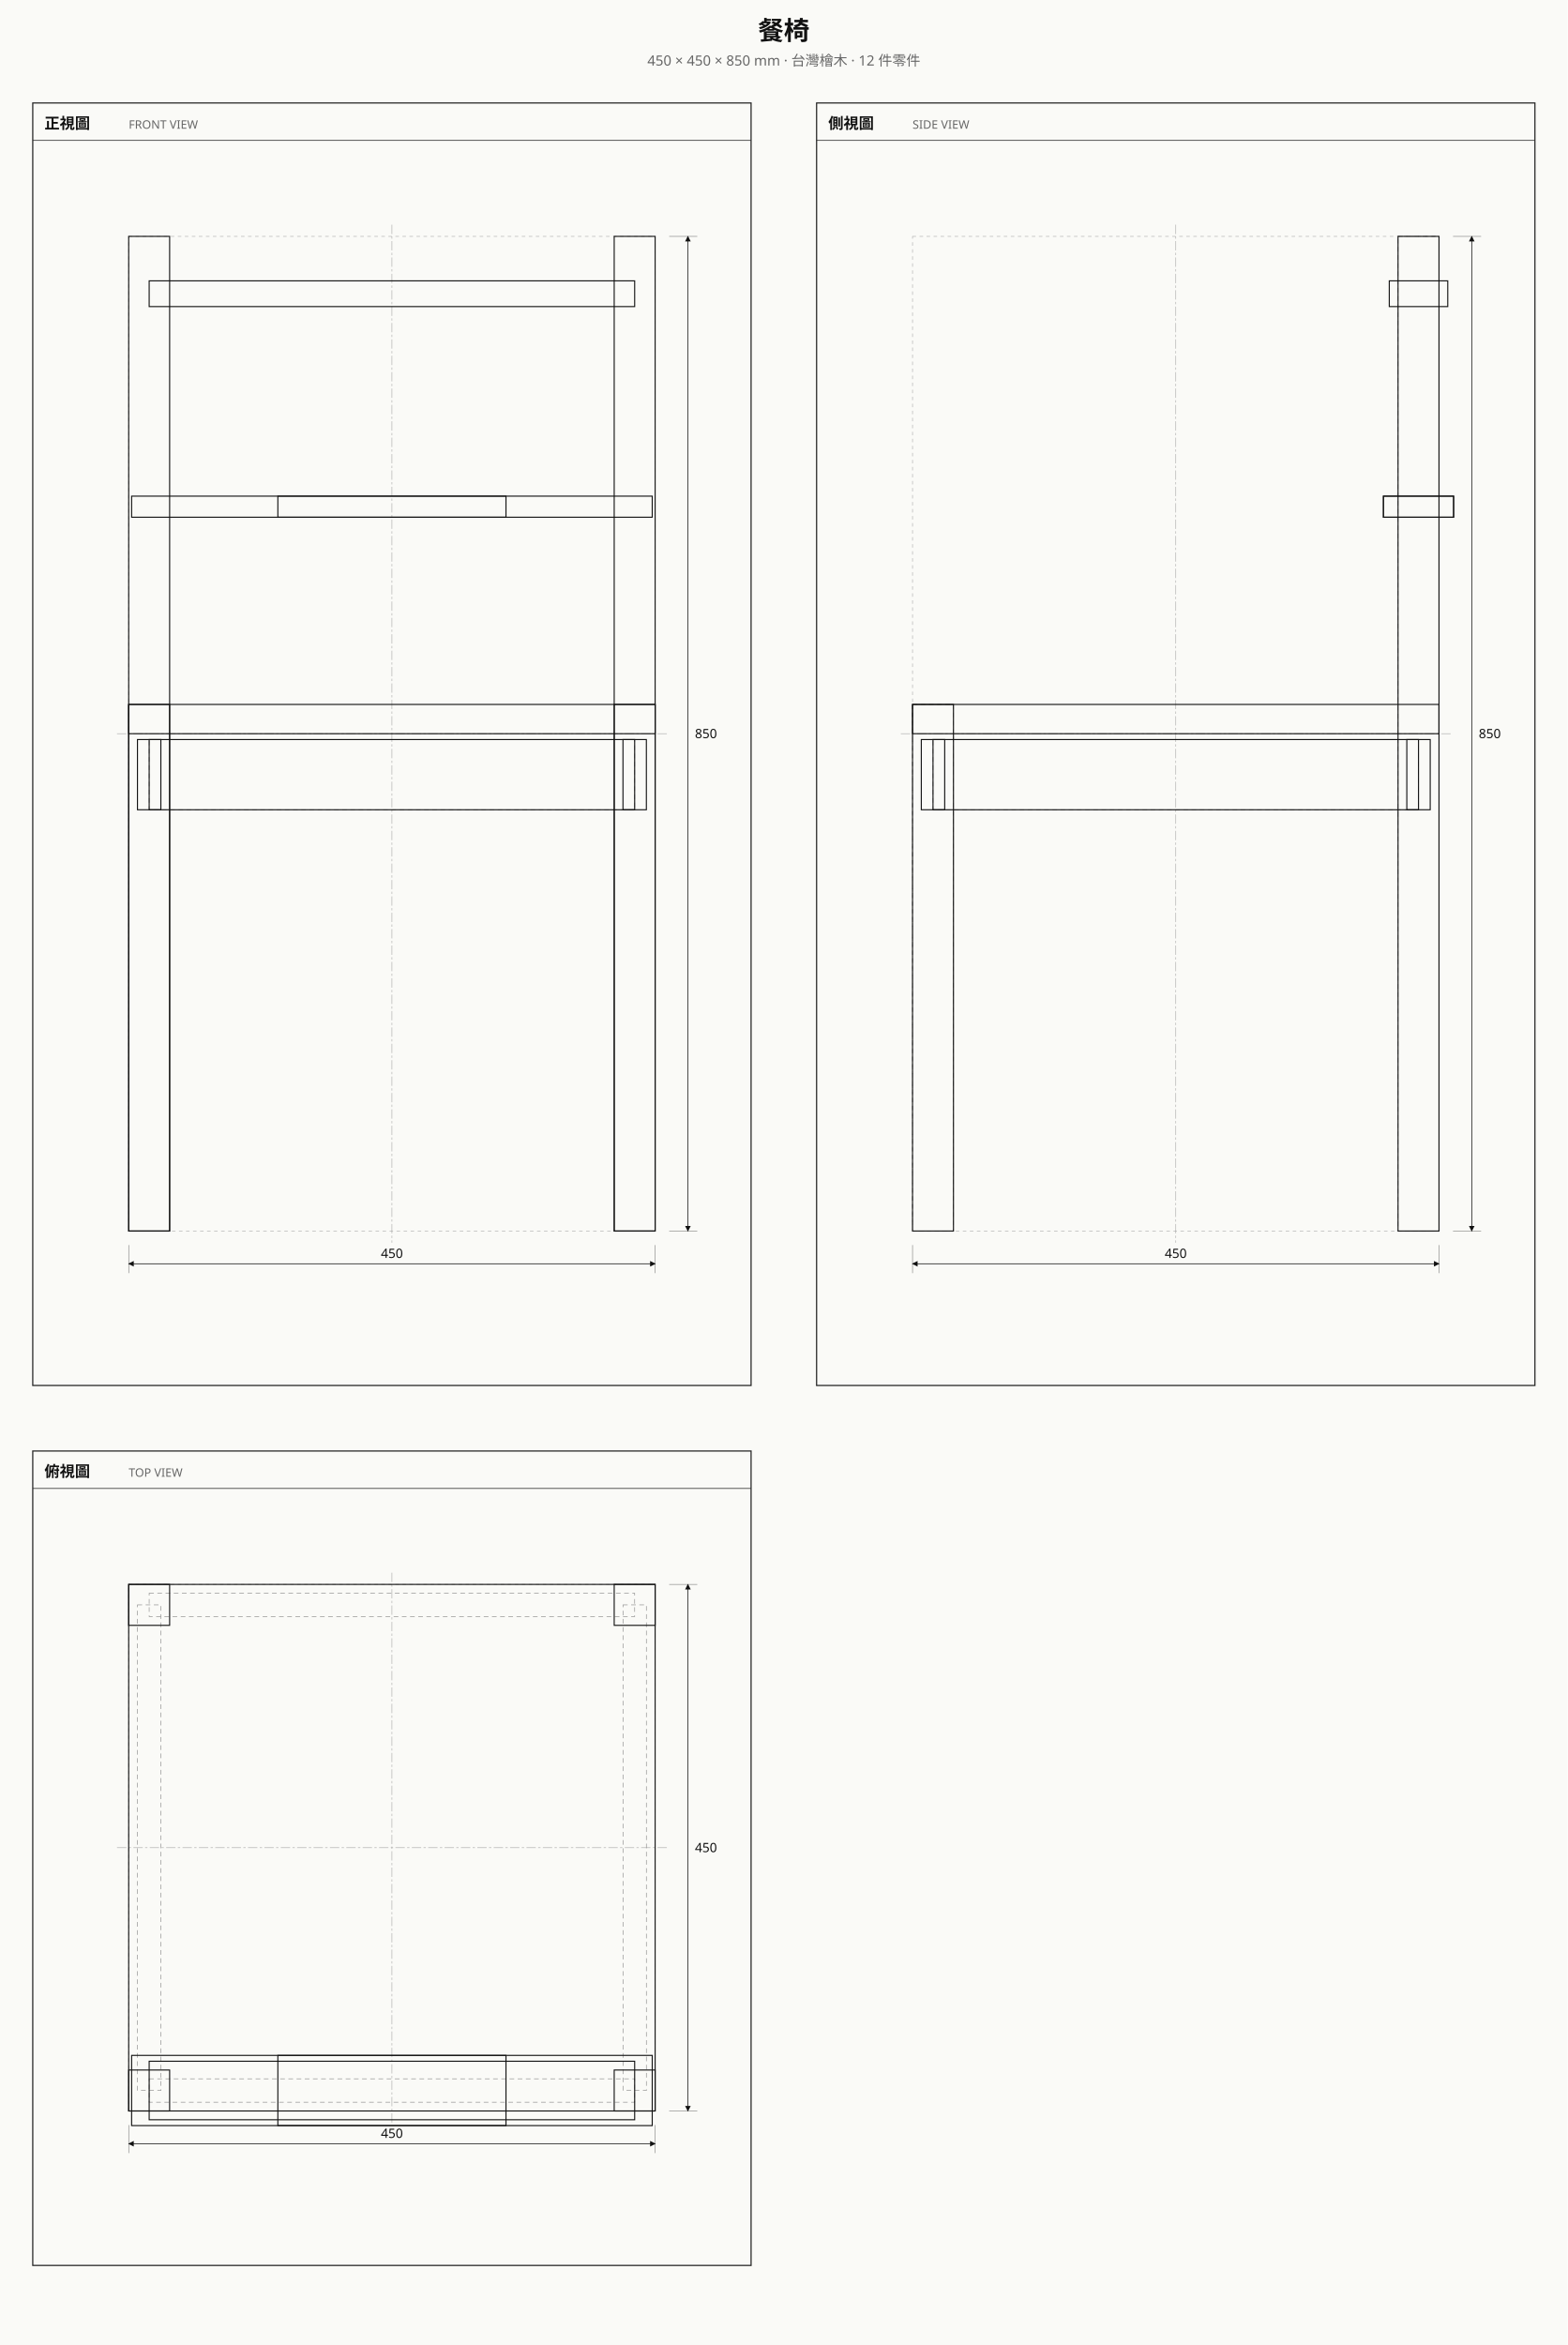
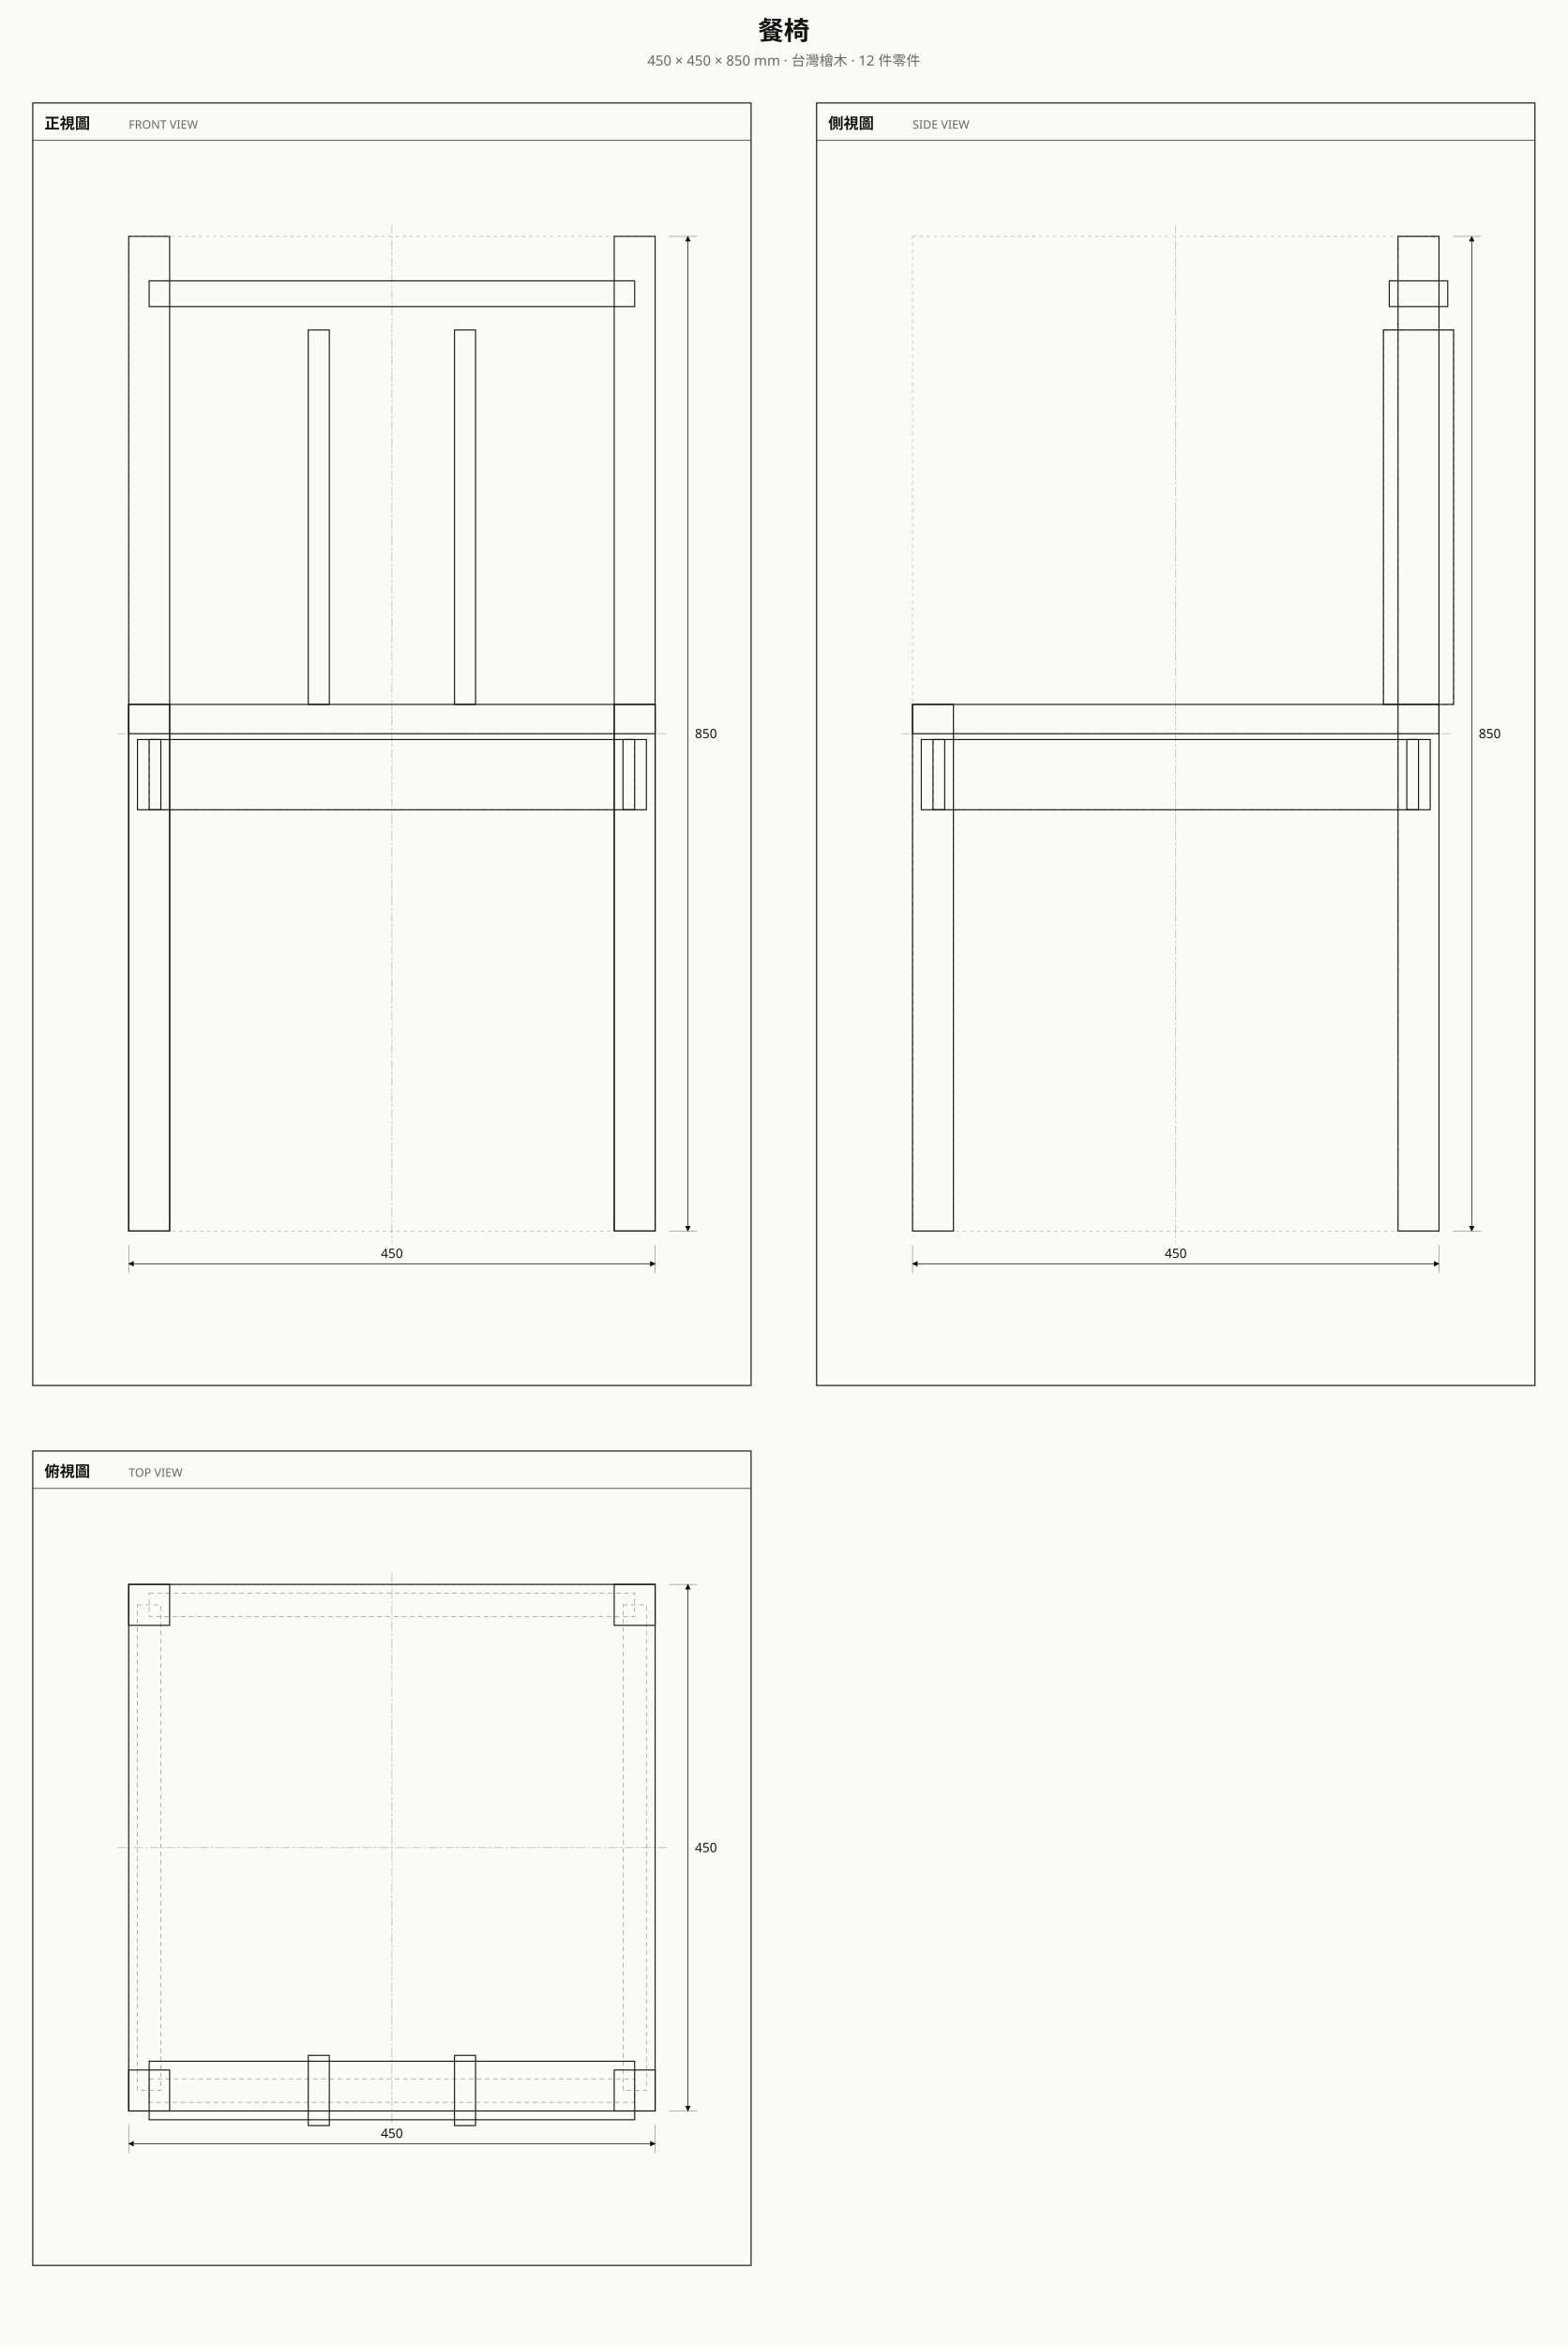
<svg xmlns="http://www.w3.org/2000/svg" viewBox="-20 -10 1340 2004" width="1340">
  <defs>
    <marker id="arr-front" viewBox="0 0 10 10" refX="9" refY="5" markerWidth="8" markerHeight="8" orient="auto-start-reverse">
      <path d="M 0 0 L 10 5 L 0 10 z" fill="#111" />
    </marker>
    <marker id="arr-side" viewBox="0 0 10 10" refX="9" refY="5" markerWidth="8" markerHeight="8" orient="auto-start-reverse">
      <path d="M 0 0 L 10 5 L 0 10 z" fill="#111" />
    </marker>
    <marker id="arr-top" viewBox="0 0 10 10" refX="9" refY="5" markerWidth="8" markerHeight="8" orient="auto-start-reverse">
      <path d="M 0 0 L 10 5 L 0 10 z" fill="#111" />
    </marker>
  </defs>
  <rect x="-20" y="-10" width="1340" height="2004" fill="#fafaf7" />
  <text x="650" y="24" text-anchor="middle" font-size="22" font-weight="700" fill="#111" font-family="sans-serif">餐椅</text>
  <text x="650" y="46" text-anchor="middle" font-size="12" fill="#666" font-family="sans-serif">450 × 450 × 850 mm · 台灣檜木 · 12 件零件</text>
  <g transform="translate(0, 70)">
    <g transform="translate(315.0, 972.0)">
      <rect x="-307.0" y="-964.0" width="614.0" height="1096.0" fill="none" stroke="#222" stroke-width="1" />
      <line x1="-307.0" y1="-932.0" x2="307.0" y2="-932.0" stroke="#222" stroke-width="0.6" />
      <text x="-297.0" y="-942.0" font-size="13" font-weight="700" fill="#111" font-family="sans-serif">正視圖</text>
      <text x="-225.0" y="-942.0" font-size="10" fill="#666" font-family="sans-serif">FRONT VIEW</text>
      <g stroke="#888" stroke-width="0.5" stroke-dasharray="8 2 2 2" opacity="0.7">
        <line x1="0" y1="-860.0" x2="0" y2="10.0" />
        <line x1="-235.0" y1="-425.0" x2="235.0" y2="-425.0" />
      </g>
      <rect x="-225.0" y="-850.0" width="450.0" height="850.0" fill="none" stroke="#999" stroke-dasharray="3 3" stroke-width="0.5" opacity="0.8" />
      <rect x="-207.5" y="-420.0" width="415.0" height="60.0" fill="none" stroke="#888" stroke-width="0.5" stroke-dasharray="4 3" />
      <rect x="-225.0" y="-850.0" width="35.0" height="850.0" fill="none" stroke="#111" stroke-width="0.9" />
      <rect x="190.0" y="-850.0" width="35.0" height="850.0" fill="none" stroke="#111" stroke-width="0.9" />
      <rect x="-207.5" y="-812.0" width="415.0" height="22.0" fill="none" stroke="#111" stroke-width="0.9" />
-       <rect x="-222.5" y="-628.0" width="320.0" height="18.0" fill="none" stroke="#111" stroke-width="0.9" />
-       <rect x="-97.5" y="-628.0" width="320.0" height="18.0" fill="none" stroke="#111" stroke-width="0.9" />
+       <rect x="-71.5" y="-770.0" width="18.0" height="320.0" fill="none" stroke="#111" stroke-width="0.9" />
+       <rect x="53.5" y="-770.0" width="18.0" height="320.0" fill="none" stroke="#111" stroke-width="0.9" />
      <rect x="-217.5" y="-420.0" width="20.0" height="60.0" fill="none" stroke="#111" stroke-width="0.9" />
      <rect x="197.5" y="-420.0" width="20.0" height="60.0" fill="none" stroke="#111" stroke-width="0.9" />
      <rect x="-207.5" y="-420.0" width="415.0" height="60.0" fill="none" stroke="#111" stroke-width="0.9" />
      <rect x="-225.0" y="-450.0" width="450.0" height="25.0" fill="none" stroke="#111" stroke-width="0.9" />
      <rect x="-225.0" y="-450.0" width="35.0" height="450.0" fill="none" stroke="#111" stroke-width="0.9" />
      <rect x="190.0" y="-450.0" width="35.0" height="450.0" fill="none" stroke="#111" stroke-width="0.9" />
      <g stroke="#111" fill="#111" stroke-width="0.6" font-family="sans-serif">
        <line x1="-225.0" y1="12.0" x2="-225.0" y2="36.0" stroke-width="0.4" stroke="#666" />
        <line x1="225.0" y1="12.0" x2="225.0" y2="36.0" stroke-width="0.4" stroke="#666" />
        <line x1="-225.0" y1="28.0" x2="225.0" y2="28.0" marker-start="url(#arr-front)" marker-end="url(#arr-front)" />
        <text x="0" y="23.0" text-anchor="middle" font-size="11" stroke="none">450</text>
      </g>
      <g stroke="#111" fill="#111" stroke-width="0.6" font-family="sans-serif">
        <line x1="237.0" y1="-850.0" x2="261.0" y2="-850.0" stroke-width="0.4" stroke="#666" />
        <line x1="237.0" y1="0.0" x2="261.0" y2="0.0" stroke-width="0.4" stroke="#666" />
        <line x1="253.0" y1="-850.0" x2="253.0" y2="0.0" marker-start="url(#arr-front)" marker-end="url(#arr-front)" />
        <text x="259.0" y="-425.0" text-anchor="start" dominant-baseline="middle" font-size="11" stroke="none">850</text>
      </g>
    </g>
    <g transform="translate(670, 0)">
      <g transform="translate(315.0, 972.0)">
        <rect x="-307.0" y="-964.0" width="614.0" height="1096.0" fill="none" stroke="#222" stroke-width="1" />
        <line x1="-307.0" y1="-932.0" x2="307.0" y2="-932.0" stroke="#222" stroke-width="0.6" />
        <text x="-297.0" y="-942.0" font-size="13" font-weight="700" fill="#111" font-family="sans-serif">側視圖</text>
        <text x="-225.0" y="-942.0" font-size="10" fill="#666" font-family="sans-serif">SIDE VIEW</text>
        <g stroke="#888" stroke-width="0.5" stroke-dasharray="8 2 2 2" opacity="0.7">
          <line x1="0" y1="-860.0" x2="0" y2="10.0" />
          <line x1="-235.0" y1="-425.0" x2="235.0" y2="-425.0" />
        </g>
        <rect x="-225.0" y="-850.0" width="450.0" height="850.0" fill="none" stroke="#999" stroke-dasharray="3 3" stroke-width="0.5" opacity="0.8" />
        <rect x="-207.5" y="-420.0" width="415.0" height="60.0" fill="none" stroke="#888" stroke-width="0.5" stroke-dasharray="4 3" />
        <rect x="-225.0" y="-450.0" width="35.0" height="450.0" fill="none" stroke="#888" stroke-width="0.5" stroke-dasharray="4 3" />
        <rect x="190.0" y="-850.0" width="35.0" height="850.0" fill="none" stroke="#888" stroke-width="0.5" stroke-dasharray="4 3" />
-         <rect x="177.5" y="-628.0" width="60.0" height="18.0" fill="none" stroke="#111" stroke-width="0.9" />
+         <rect x="177.5" y="-770.0" width="60.0" height="320.0" fill="none" stroke="#888" stroke-width="0.5" stroke-dasharray="4 3" />
+         <rect x="177.5" y="-770.0" width="60.0" height="320.0" fill="none" stroke="#111" stroke-width="0.9" />
        <rect x="-217.5" y="-420.0" width="20.0" height="60.0" fill="none" stroke="#111" stroke-width="0.9" />
        <rect x="197.5" y="-420.0" width="20.0" height="60.0" fill="none" stroke="#111" stroke-width="0.9" />
        <rect x="182.5" y="-812.0" width="50.0" height="22.0" fill="none" stroke="#111" stroke-width="0.9" />
        <rect x="-207.5" y="-420.0" width="415.0" height="60.0" fill="none" stroke="#111" stroke-width="0.9" />
-         <rect x="177.5" y="-628.0" width="60.0" height="18.0" fill="none" stroke="#111" stroke-width="0.9" />
        <rect x="-225.0" y="-450.0" width="450.0" height="25.0" fill="none" stroke="#111" stroke-width="0.9" />
        <rect x="-225.0" y="-450.0" width="35.0" height="450.0" fill="none" stroke="#111" stroke-width="0.9" />
        <rect x="190.0" y="-850.0" width="35.0" height="850.0" fill="none" stroke="#111" stroke-width="0.9" />
        <g stroke="#111" fill="#111" stroke-width="0.6" font-family="sans-serif">
          <line x1="-225.0" y1="12.0" x2="-225.0" y2="36.0" stroke-width="0.4" stroke="#666" />
          <line x1="225.0" y1="12.0" x2="225.0" y2="36.0" stroke-width="0.4" stroke="#666" />
          <line x1="-225.0" y1="28.0" x2="225.0" y2="28.0" marker-start="url(#arr-side)" marker-end="url(#arr-side)" />
          <text x="0" y="23.0" text-anchor="middle" font-size="11" stroke="none">450</text>
        </g>
        <g stroke="#111" fill="#111" stroke-width="0.6" font-family="sans-serif">
          <line x1="237.0" y1="-850.0" x2="261.0" y2="-850.0" stroke-width="0.4" stroke="#666" />
          <line x1="237.0" y1="0.0" x2="261.0" y2="0.0" stroke-width="0.4" stroke="#666" />
          <line x1="253.0" y1="-850.0" x2="253.0" y2="0.0" marker-start="url(#arr-side)" marker-end="url(#arr-side)" />
          <text x="259.0" y="-425.0" text-anchor="start" dominant-baseline="middle" font-size="11" stroke="none">850</text>
        </g>
      </g>
    </g>
    <g transform="translate(0, 1152)">
      <g transform="translate(315.0, 347.0)">
        <rect x="-307.0" y="-339.0" width="614.0" height="696.0" fill="none" stroke="#222" stroke-width="1" />
        <line x1="-307.0" y1="-307.0" x2="307.0" y2="-307.0" stroke="#222" stroke-width="0.6" />
        <text x="-297.0" y="-317.0" font-size="13" font-weight="700" fill="#111" font-family="sans-serif">俯視圖</text>
        <text x="-225.0" y="-317.0" font-size="10" fill="#666" font-family="sans-serif">TOP VIEW</text>
        <g stroke="#888" stroke-width="0.5" stroke-dasharray="8 2 2 2" opacity="0.7">
          <line x1="0" y1="-235.0" x2="0" y2="235.0" />
          <line x1="-235.0" y1="0.0" x2="235.0" y2="0.0" />
        </g>
        <rect x="-225.0" y="-225.0" width="450.0" height="450.0" fill="none" stroke="#999" stroke-dasharray="3 3" stroke-width="0.5" opacity="0.8" />
        <rect x="-207.5" y="-217.5" width="415.0" height="20.0" fill="none" stroke="#888" stroke-width="0.5" stroke-dasharray="4 3" />
        <rect x="-207.5" y="197.5" width="415.0" height="20.0" fill="none" stroke="#888" stroke-width="0.5" stroke-dasharray="4 3" />
        <rect x="-217.5" y="-207.5" width="20.0" height="415.0" fill="none" stroke="#888" stroke-width="0.5" stroke-dasharray="4 3" />
        <rect x="197.5" y="-207.5" width="20.0" height="415.0" fill="none" stroke="#888" stroke-width="0.5" stroke-dasharray="4 3" />
        <rect x="-225.0" y="-225.0" width="450.0" height="450.0" fill="none" stroke="#111" stroke-width="0.9" />
        <rect x="-225.0" y="-225.0" width="35.0" height="35.0" fill="none" stroke="#111" stroke-width="0.9" />
        <rect x="190.0" y="-225.0" width="35.0" height="35.0" fill="none" stroke="#111" stroke-width="0.9" />
-         <rect x="-222.5" y="177.5" width="320.0" height="60.0" fill="none" stroke="#111" stroke-width="0.9" />
-         <rect x="-97.5" y="177.5" width="320.0" height="60.0" fill="none" stroke="#111" stroke-width="0.9" />
+         <rect x="-71.5" y="177.5" width="18.0" height="60.0" fill="none" stroke="#111" stroke-width="0.9" />
+         <rect x="53.5" y="177.5" width="18.0" height="60.0" fill="none" stroke="#111" stroke-width="0.9" />
        <rect x="-207.5" y="182.5" width="415.0" height="50.0" fill="none" stroke="#111" stroke-width="0.9" />
        <rect x="-225.0" y="190.0" width="35.0" height="35.0" fill="none" stroke="#111" stroke-width="0.9" />
        <rect x="190.0" y="190.0" width="35.0" height="35.0" fill="none" stroke="#111" stroke-width="0.9" />
        <g stroke="#111" fill="#111" stroke-width="0.6" font-family="sans-serif">
          <line x1="-225.0" y1="237.0" x2="-225.0" y2="261.0" stroke-width="0.4" stroke="#666" />
          <line x1="225.0" y1="237.0" x2="225.0" y2="261.0" stroke-width="0.4" stroke="#666" />
          <line x1="-225.0" y1="253.0" x2="225.0" y2="253.0" marker-start="url(#arr-top)" marker-end="url(#arr-top)" />
          <text x="0" y="248.0" text-anchor="middle" font-size="11" stroke="none">450</text>
        </g>
        <g stroke="#111" fill="#111" stroke-width="0.6" font-family="sans-serif">
          <line x1="237.0" y1="-225.0" x2="261.0" y2="-225.0" stroke-width="0.4" stroke="#666" />
          <line x1="237.0" y1="225.0" x2="261.0" y2="225.0" stroke-width="0.4" stroke="#666" />
          <line x1="253.0" y1="-225.0" x2="253.0" y2="225.0" marker-start="url(#arr-top)" marker-end="url(#arr-top)" />
          <text x="259.0" y="0.0" text-anchor="start" dominant-baseline="middle" font-size="11" stroke="none">450</text>
        </g>
      </g>
    </g>
  </g>
</svg>
